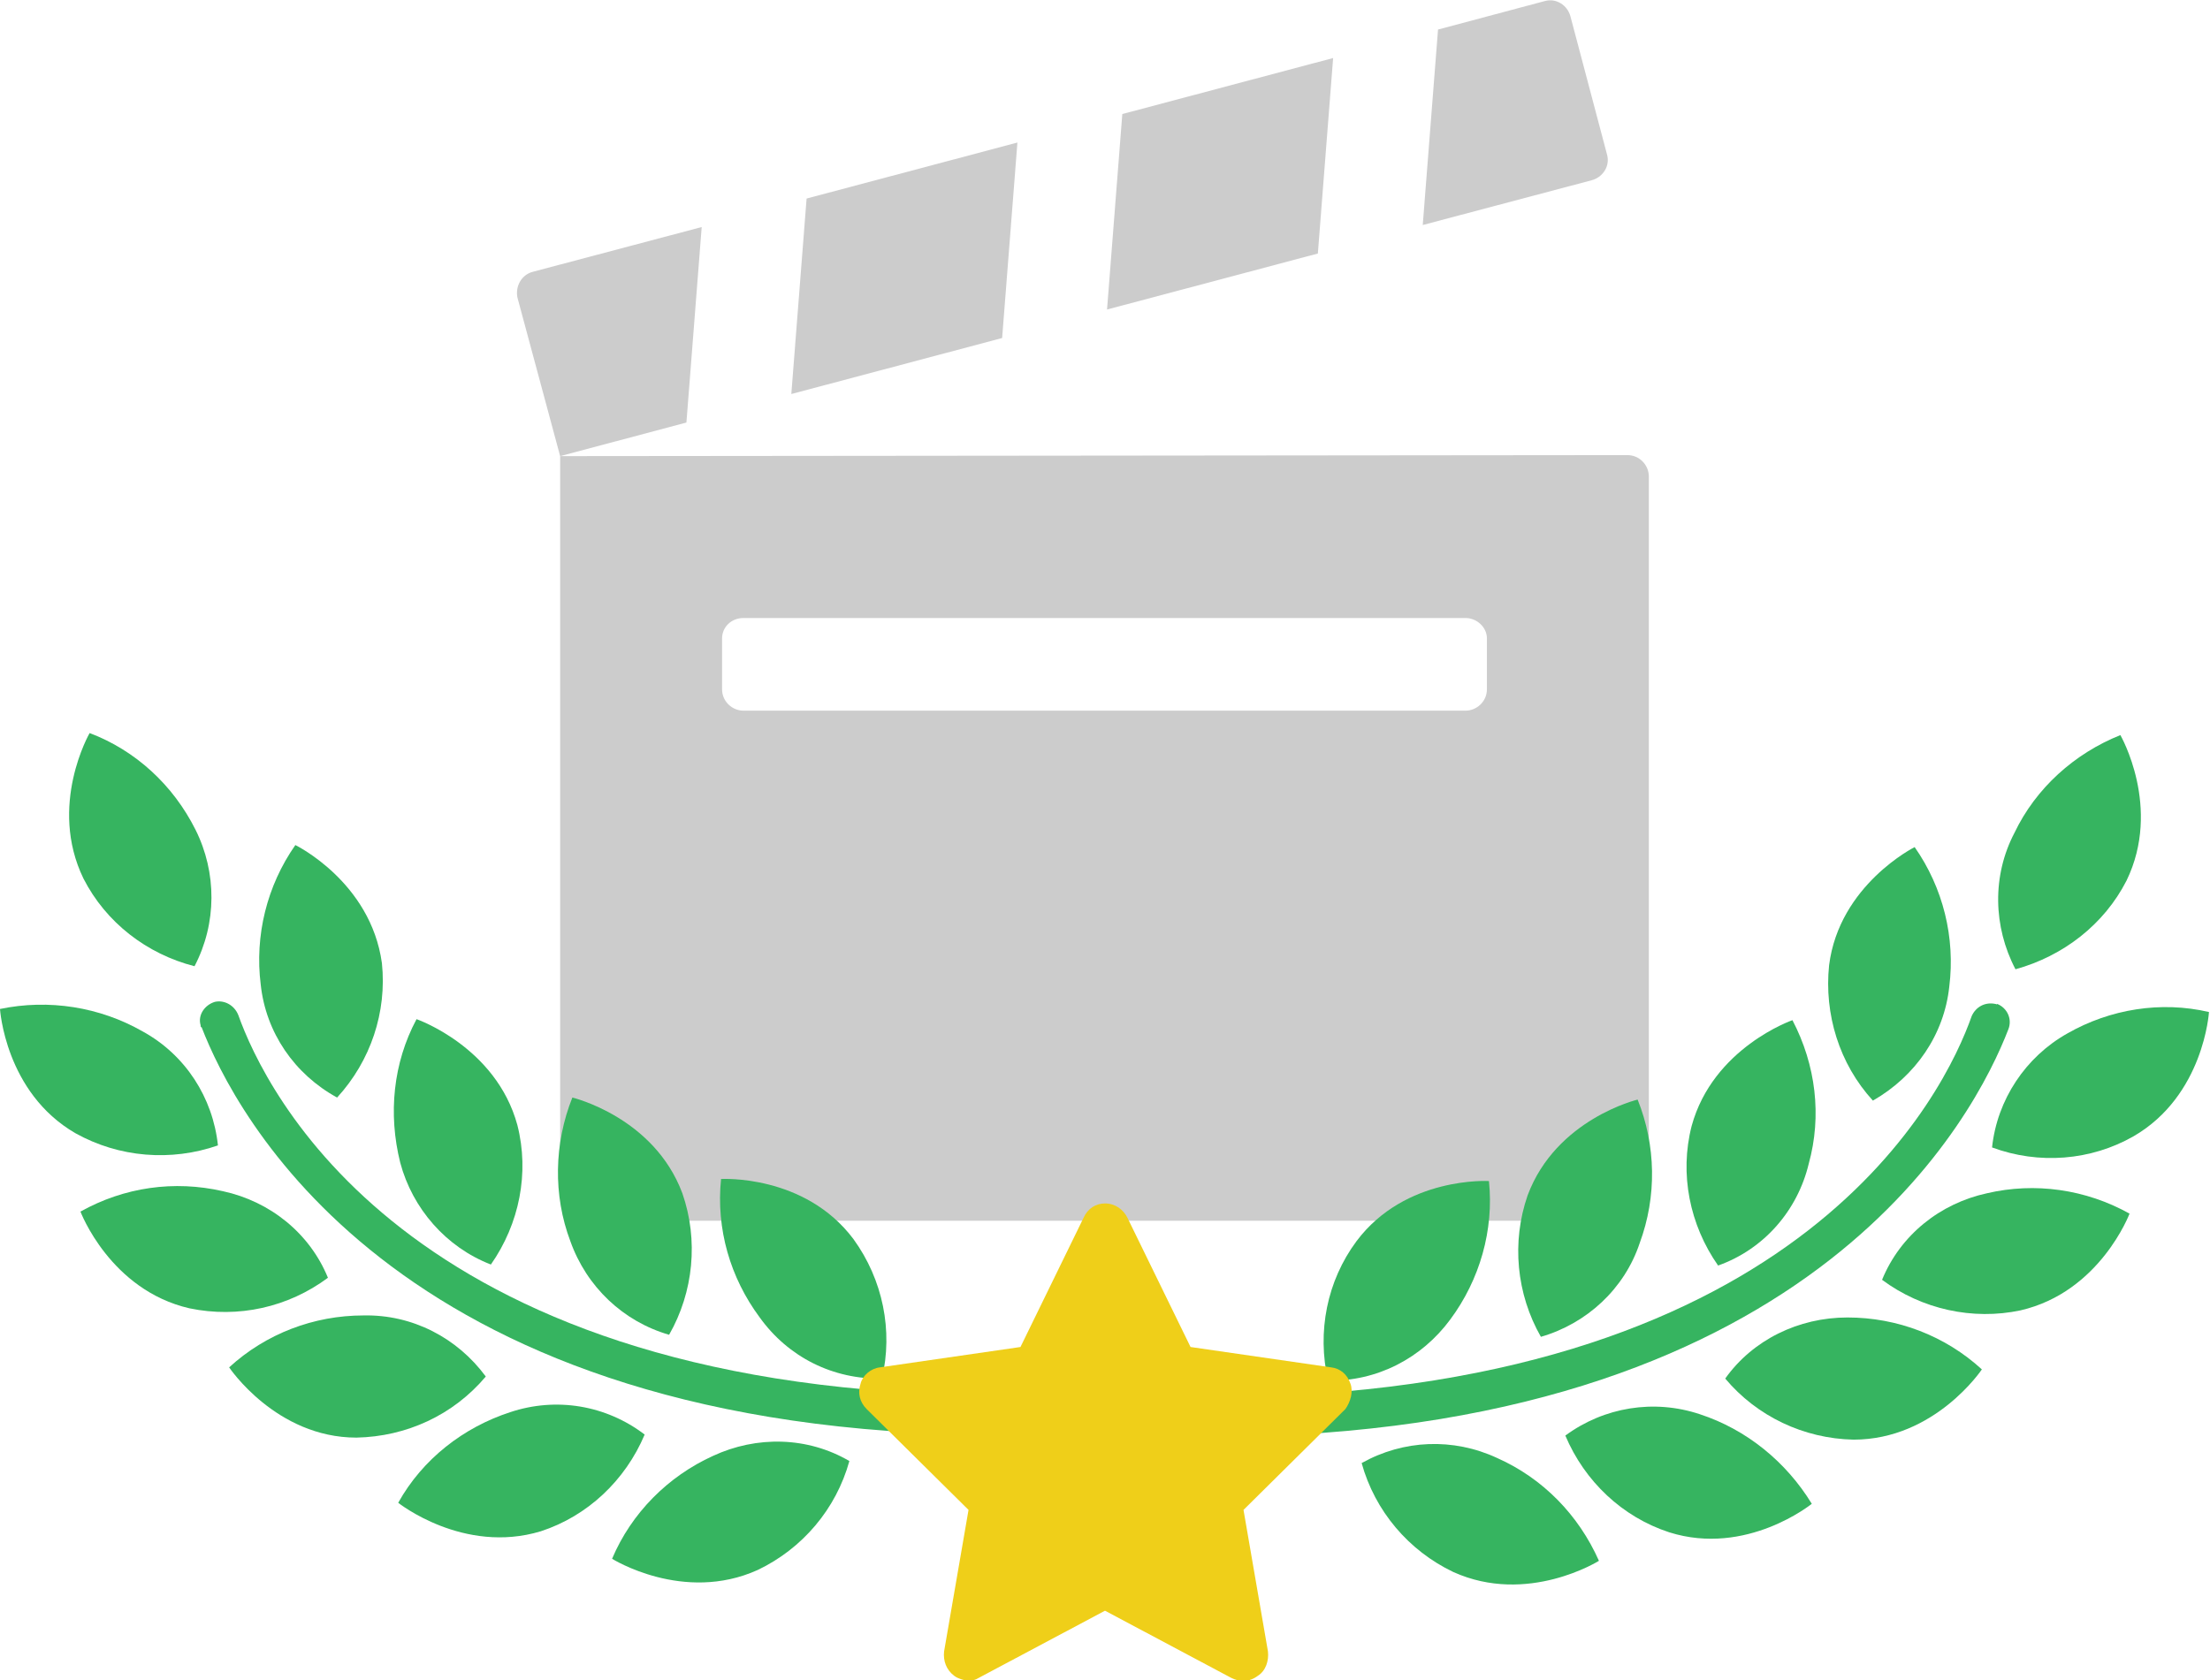
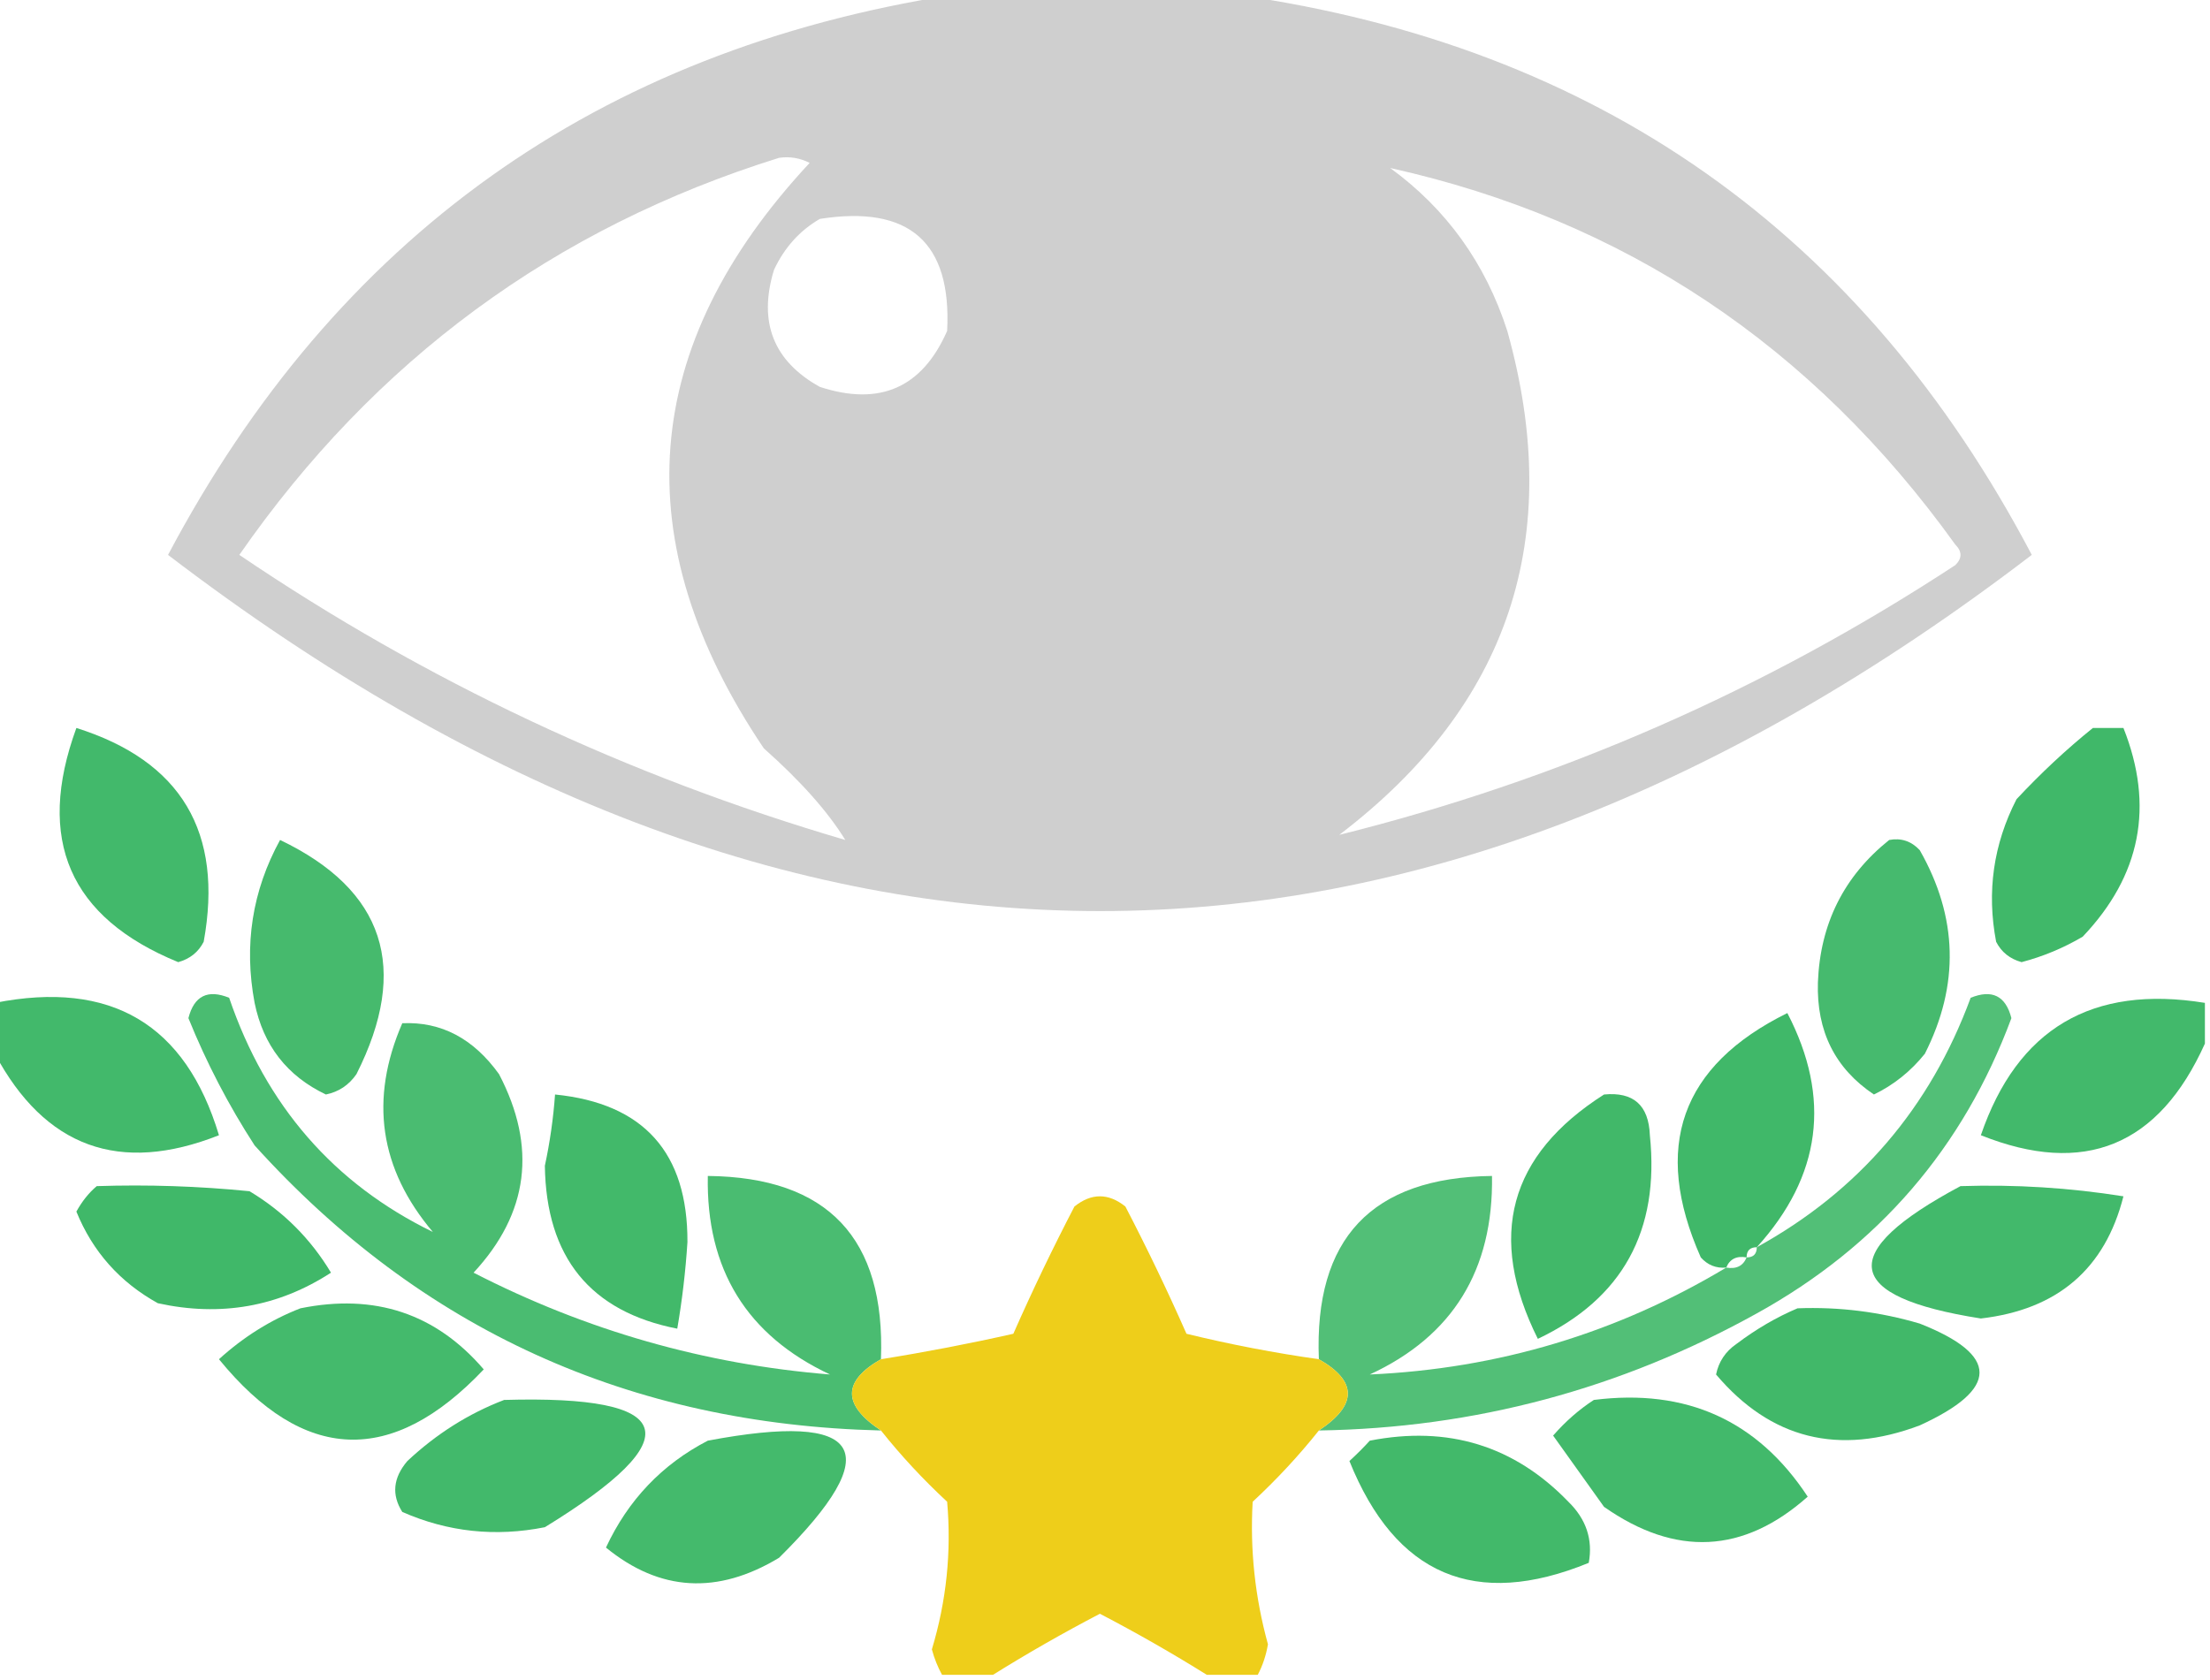
- <svg xmlns="http://www.w3.org/2000/svg" version="1.1" id="Calque_1" x="0px" y="0px" viewBox="0 0 217 165" style="enable-background:new 0 0 217 165;" xml:space="preserve">
-   <style type="text/css">
- 	.st0{fill:#CCCCCC;}
- 	.st1{fill:#36B460;}
- 	.st2{fill:#EFCF19;}
- </style>
-   <path class="st0" d="M50.8,29.2L55,44.8l12.4-3.3l1.5-19.2l-16.6,4.4C51.2,27,50.6,28.1,50.8,29.2z" />
-   <path class="st0" d="M79.2,19.5l-1.5,19.2l20.7-5.5l1.5-19.2L79.2,19.5z" />
-   <path class="st0" d="M110.2,11.2l-1.5,19.2l20.7-5.5l1.5-19.2L110.2,11.2z" />
-   <path class="st0" d="M141.2,2.9l-1.5,19.2l16.6-4.4c1.1-0.3,1.8-1.4,1.5-2.5l-3.6-13.6c-0.3-1.1-1.4-1.8-2.5-1.5L141.2,2.9z" />
-   <path class="st0" d="M55,44.8v70.8c0,2.4,1.9,4.3,4.3,4.3h98.3c2.4,0,4.3-1.9,4.3-4.3V46.8c0-1.1-0.9-2.1-2.1-2.1L55,44.8z   M143.9,69.8H73c-1.1,0-2.1-0.9-2.1-2.1v-5c0-1.1,0.9-2,2.1-2h70.9c1.1,0,2.1,0.9,2.1,2c0,0,0,0,0,0v5C146,68.9,145,69.8,143.9,69.8  L143.9,69.8z" />
+ <svg xmlns="http://www.w3.org/2000/svg" version="1.1" width="217px" height="165px" style="shape-rendering:geometricPrecision; text-rendering:geometricPrecision; image-rendering:optimizeQuality; fill-rule:evenodd; clip-rule:evenodd">
  <g>
-     <path class="st1" d="M203,101.5c-4.1,2.3-6.9,6.5-7.4,11.2c4.6,1.7,9.7,1.3,13.9-1.1c6.9-4,7.4-12.2,7.4-12.2   C212.2,98.3,207.2,99.1,203,101.5z" />
-     <path class="st1" d="M191.4,96.9c0.6-4.8-0.6-9.7-3.4-13.7c0,0-7.4,3.7-8.4,11.6c-0.5,4.8,1,9.7,4.3,13.3   C188.1,105.7,190.9,101.6,191.4,96.9z" />
-     <path class="st1" d="M177.6,114.3c1.3-4.7,0.7-9.7-1.6-14.1c0,0-7.8,2.7-9.9,10.4c-1.2,4.7-0.2,9.7,2.6,13.7   C173.2,122.7,176.5,118.9,177.6,114.3z" />
-     <path class="st1" d="M161,122.1c1.7-4.6,1.6-9.6-0.2-14.1c0,0-8,1.9-10.8,9.4c-1.6,4.6-1.1,9.7,1.3,13.9   C155.8,130,159.5,126.6,161,122.1z" />
-     <path class="st1" d="M142.4,129.6c2.9-3.9,4.3-8.8,3.8-13.6c0,0-8.2-0.5-13,5.9c-2.9,3.9-3.9,8.9-2.8,13.7   C135.2,135.7,139.6,133.4,142.4,129.6z" />
-     <path class="st1" d="M208.8,86.5c3.5-7.2-0.6-14.3-0.6-14.3c-4.5,1.8-8.3,5.2-10.4,9.6c-2.2,4.2-2.1,9.2,0.1,13.4   C202.6,93.9,206.6,90.8,208.8,86.5z" />
-     <path class="st1" d="M195.1,117.2c-4.6,1-8.5,4.1-10.3,8.5c3.9,2.9,8.9,4,13.6,3c7.8-1.8,10.7-9.5,10.7-9.5   C204.8,116.8,199.8,116.1,195.1,117.2L195.1,117.2z" />
-     <path class="st1" d="M169.4,135.4c3.1,3.7,7.7,5.9,12.6,6c8,0,12.6-6.9,12.6-6.9c-3.6-3.3-8.3-5.1-13.2-5.1   C176.6,129.4,172.1,131.6,169.4,135.4L169.4,135.4z" />
-     <path class="st1" d="M166.9,138.9c-4.5-1.5-9.4-0.7-13.2,2.1c1.9,4.5,5.6,8,10.2,9.5c7.6,2.4,14-2.8,14-2.8   C175.4,143.6,171.5,140.4,166.9,138.9z" />
-     <path class="st1" d="M147,143.2c-4.3-2-9.2-1.8-13.3,0.5c1.3,4.7,4.6,8.6,9,10.7c7.3,3.3,14.3-1.1,14.3-1.1   C155,148.8,151.5,145.2,147,143.2z" />
-     <path class="st1" d="M195.9,98.6c-1-0.2-1.9,0.3-2.3,1.2c-2.6,7.4-16.4,36.3-71.6,37.4c-1.1,0-1.9,0.9-1.9,2c0,0,0,0,0,0   c0,1.1,0.9,1.9,1.9,1.9c0,0,0,0,0.1,0c56.5-1.2,71.9-31.7,75.1-40c0.4-1-0.1-2.1-1.1-2.5C196.1,98.7,196,98.6,195.9,98.6z" />
-     <path class="st1" d="M21.4,112.5c-0.5-4.7-3.2-8.9-7.4-11.2c-4.2-2.4-9.2-3.2-14-2.2c0,0,0.5,8.2,7.4,12.2   C11.7,113.7,16.8,114.1,21.4,112.5z" />
-     <path class="st1" d="M33.1,107.8c3.3-3.6,4.9-8.4,4.4-13.2C36.4,86.6,29,83,29,83c-2.8,4-4,8.9-3.4,13.7   C26.1,101.4,28.9,105.5,33.1,107.8z" />
-     <path class="st1" d="M48.2,124.2c2.8-4,3.8-9,2.6-13.7c-2.1-7.7-9.9-10.4-9.9-10.4c-2.3,4.3-2.8,9.3-1.6,14.1   C40.5,118.7,43.8,122.5,48.2,124.2z" />
-     <path class="st1" d="M65.7,131.1c2.4-4.2,2.9-9.3,1.3-13.9c-2.8-7.5-10.8-9.4-10.8-9.4c-1.8,4.5-1.9,9.6-0.2,14.1   C57.6,126.4,61.2,129.8,65.7,131.1z" />
-     <path class="st1" d="M86.6,135.4c1.1-4.7,0.1-9.7-2.8-13.7c-4.8-6.4-13-5.9-13-5.9c-0.5,4.9,0.9,9.7,3.8,13.6   C77.4,133.3,81.8,135.5,86.6,135.4z" />
-     <path class="st1" d="M19.1,94.9c2.2-4.2,2.2-9.2,0.1-13.4c-2.2-4.4-5.9-7.8-10.4-9.5c0,0-4.1,7.1-0.6,14.3   C10.4,90.6,14.4,93.7,19.1,94.9z" />
-     <path class="st1" d="M21.9,117c-4.8-1.1-9.7-0.4-14,2c0,0,2.9,7.7,10.7,9.5c4.8,1,9.7-0.1,13.6-3C30.4,121.1,26.5,118,21.9,117z" />
-     <path class="st1" d="M47.7,135.2c-2.8-3.8-7.2-6.1-12-6c-4.9,0-9.6,1.8-13.2,5.1c0,0,4.6,6.9,12.5,6.9   C39.9,141.1,44.5,139,47.7,135.2z" />
-     <path class="st1" d="M50.1,138.7c-4.6,1.5-8.6,4.6-11,8.9c0,0,6.4,5.1,14,2.8c4.6-1.5,8.3-5,10.2-9.5   C59.5,138,54.6,137.2,50.1,138.7z" />
-     <path class="st1" d="M70,143c-4.4,2-8,5.6-9.9,10.1c0,0,7,4.4,14.3,1.1c4.4-2.1,7.7-6,9-10.7C79.3,141.1,74.3,141,70,143L70,143z" />
-     <path class="st1" d="M21.1,98.4c-1,0.3-1.7,1.3-1.4,2.3c0,0.1,0,0.2,0.1,0.2c3.2,8.3,18.6,38.8,75.1,40c1.1,0,2-0.8,2-1.9   c0-1.1-0.8-2-1.9-2c0,0,0,0,0,0C39.7,135.9,26,107,23.4,99.7C23,98.7,22,98.2,21.1,98.4z" />
+     <path style="opacity:0.945" fill="#cccccc" d="M 93.5,-0.5 C 102.833,-0.5 112.167,-0.5 121.5,-0.5C 156.871,4.537 182.871,22.87 199.5,54.5C 138.546,101.147 77.546,101.147 16.5,54.5C 33.007,23.324 58.674,4.991 93.5,-0.5 Z M 76.5,15.5 C 77.552,15.351 78.552,15.517 79.5,16C 62.778,33.947 61.278,53.114 75,73.5C 78.618,76.712 81.284,79.712 83,82.5C 61.631,76.23 41.797,66.897 23.5,54.5C 36.774,35.379 54.441,22.379 76.5,15.5 Z M 136.5,16.5 C 159.45,21.598 177.95,33.932 192,53.5C 192.667,54.167 192.667,54.833 192,55.5C 173.272,67.785 153.105,76.618 131.5,82C 148.179,69.295 153.679,52.795 148,32.5C 145.86,25.863 142.027,20.53 136.5,16.5 Z M 80.5,21.5 C 89.282,20.122 93.449,23.789 93,32.5C 90.549,38.089 86.383,39.922 80.5,38C 75.931,35.459 74.431,31.625 76,26.5C 77.025,24.313 78.525,22.646 80.5,21.5 Z" />
  </g>
-   <path class="st2" d="M132.6,135.9c-0.3-0.9-1-1.5-1.9-1.6l-13.8-2l-6.2-12.7c-0.4-0.8-1.2-1.4-2.2-1.4c-0.9,0-1.7,0.5-2.1,1.4  l-6.2,12.7l-13.8,2c-0.9,0.1-1.7,0.8-1.9,1.6c-0.3,0.9-0.1,1.8,0.6,2.5l10,9.9l-2.4,13.9c-0.1,0.9,0.2,1.8,1,2.4  c0.4,0.3,0.9,0.4,1.3,0.5c0.4,0,0.8-0.1,1.1-0.3l12.4-6.6l12.4,6.6c0.4,0.2,0.8,0.3,1.2,0.3c0.5,0,1-0.2,1.4-0.5  c0.8-0.5,1.1-1.5,1-2.4l-2.4-13.9l10-9.9C132.6,137.7,132.9,136.7,132.6,135.9L132.6,135.9z" />
+   <g>
+     <path style="opacity:0.932" fill="#35b460" d="M 7.5,71.5 C 17.794,74.743 21.96,81.743 20,92.5C 19.481,93.516 18.647,94.182 17.5,94.5C 6.822,90.136 3.489,82.469 7.5,71.5 Z" />
+   </g>
+   <g>
+     <path style="opacity:0.944" fill="#35b460" d="M 205.5,71.5 C 206.5,71.5 207.5,71.5 208.5,71.5C 211.544,79.162 210.211,85.995 204.5,92C 202.61,93.112 200.61,93.946 198.5,94.5C 197.353,94.182 196.519,93.516 196,92.5C 195.063,87.597 195.73,82.93 198,78.5C 200.396,75.933 202.896,73.6 205.5,71.5 Z" />
+   </g>
+   <g>
+     <path style="opacity:0.915" fill="#35b460" d="M 27.5,82.5 C 37.76,87.414 40.26,95.081 35,105.5C 34.261,106.574 33.261,107.241 32,107.5C 28.187,105.683 25.854,102.683 25,98.5C 23.932,92.825 24.765,87.492 27.5,82.5 Z" />
+   </g>
+   <g>
+     <path style="opacity:0.914" fill="#35b460" d="M 185.5,82.5 C 186.675,82.281 187.675,82.614 188.5,83.5C 192.251,90.085 192.418,96.752 189,103.5C 187.611,105.227 185.944,106.561 184,107.5C 180.19,104.95 178.357,101.284 178.5,96.5C 178.718,90.73 181.052,86.063 185.5,82.5 Z" />
+   </g>
+   <g>
+     <path style="opacity:0.932" fill="#35b460" d="M -0.5,98.5 C 10.879,96.245 18.212,100.578 21.5,111.5C 11.746,115.361 4.413,112.694 -0.5,103.5C -0.5,101.833 -0.5,100.167 -0.5,98.5 Z" />
+   </g>
+   <g>
+     <path style="opacity:0.894" fill="#35b460" d="M 86.5,133.5 C 82.71,135.662 82.71,137.995 86.5,140.5C 61.817,139.903 41.317,130.569 25,112.5C 22.443,108.554 20.276,104.387 18.5,100C 19.059,97.812 20.393,97.146 22.5,98C 26.111,108.593 32.778,116.26 42.5,121C 37.257,114.801 36.257,107.968 39.5,100.5C 43.312,100.326 46.479,101.993 49,105.5C 52.742,112.667 51.909,119.167 46.5,125C 57.55,130.678 69.217,134.011 81.5,135C 73.325,131.164 69.325,124.664 69.5,115.5C 81.286,115.621 86.953,121.621 86.5,133.5 Z" />
+   </g>
+   <g>
+     <path style="opacity:0.854" fill="#35b460" d="M 129.5,140.5 C 133.29,137.995 133.29,135.662 129.5,133.5C 129.017,121.65 134.684,115.65 146.5,115.5C 146.647,124.732 142.647,131.232 134.5,135C 147.105,134.435 158.771,130.935 169.5,124.5C 170.492,124.672 171.158,124.338 171.5,123.5C 172.167,123.5 172.5,123.167 172.5,122.5C 182.516,116.979 189.516,108.813 193.5,98C 195.607,97.146 196.941,97.812 197.5,100C 192.771,112.732 184.438,122.399 172.5,129C 159.124,136.427 144.791,140.261 129.5,140.5 Z" />
+   </g>
+   <g>
+     <path style="opacity:0.932" fill="#35b460" d="M 216.5,98.5 C 216.5,99.833 216.5,101.167 216.5,102.5C 211.977,112.56 204.644,115.56 194.5,111.5C 198.085,101.035 205.418,96.701 216.5,98.5 Z" />
+   </g>
+   <g>
+     <path style="opacity:0.943" fill="#35b460" d="M 172.5,122.5 C 171.833,122.5 171.5,122.833 171.5,123.5C 170.508,123.328 169.842,123.662 169.5,124.5C 168.504,124.586 167.671,124.252 167,123.5C 162.199,112.671 165.032,104.671 175.5,99.5C 179.832,107.845 178.832,115.512 172.5,122.5 Z" />
+   </g>
+   <g>
+     <path style="opacity:0.937" fill="#35b460" d="M 54.5,107.5 C 63.204,108.372 67.537,113.206 67.5,122C 67.316,124.865 66.982,127.698 66.5,130.5C 57.961,128.825 53.628,123.492 53.5,114.5C 53.997,112.182 54.331,109.848 54.5,107.5 Z" />
+   </g>
+   <g>
+     <path style="opacity:0.939" fill="#35b460" d="M 157.5,107.5 C 160.388,107.22 161.888,108.553 162,111.5C 162.979,120.886 159.312,127.553 151,131.5C 145.991,121.449 148.157,113.449 157.5,107.5 Z" />
+   </g>
+   <g>
+     <path style="opacity:0.945" fill="#35b460" d="M 9.5,116.5 C 14.511,116.334 19.511,116.501 24.5,117C 27.833,119 30.5,121.667 32.5,125C 27.334,128.354 21.668,129.354 15.5,128C 11.764,125.931 9.097,122.931 7.5,119C 8.056,117.989 8.722,117.156 9.5,116.5 Z" />
+   </g>
+   <g>
+     <path style="opacity:0.932" fill="#35b460" d="M 192.5,116.5 C 197.88,116.324 203.213,116.658 208.5,117.5C 206.694,124.627 202.028,128.627 194.5,129.5C 180.917,127.371 180.251,123.038 192.5,116.5 Z" />
+   </g>
+   <g>
+     <path style="opacity:0.995" fill="#eece19" d="M 129.5,133.5 C 133.29,135.662 133.29,137.995 129.5,140.5C 127.539,142.963 125.372,145.297 123,147.5C 122.729,152.219 123.229,156.885 124.5,161.5C 124.315,162.584 123.982,163.584 123.5,164.5C 121.833,164.5 120.167,164.5 118.5,164.5C 115.128,162.394 111.628,160.394 108,158.5C 104.372,160.394 100.872,162.394 97.5,164.5C 95.833,164.5 94.167,164.5 92.5,164.5C 92.077,163.735 91.743,162.902 91.5,162C 92.933,157.243 93.433,152.41 93,147.5C 90.628,145.297 88.461,142.963 86.5,140.5C 82.71,137.995 82.71,135.662 86.5,133.5C 90.841,132.807 95.175,131.974 99.5,131C 101.356,126.788 103.356,122.621 105.5,118.5C 107.167,117.167 108.833,117.167 110.5,118.5C 112.644,122.621 114.644,126.788 116.5,131C 120.803,132.05 125.137,132.884 129.5,133.5 Z" />
+   </g>
+   <g>
+     <path style="opacity:0.923" fill="#35b460" d="M 29.5,128.5 C 36.8,127.016 42.8,129.016 47.5,134.5C 38.481,144.023 29.815,143.69 21.5,133.5C 23.928,131.295 26.595,129.628 29.5,128.5 Z" />
+   </g>
+   <g>
+     <path style="opacity:0.939" fill="#35b460" d="M 176.5,128.5 C 180.582,128.344 184.582,128.844 188.5,130C 196.324,133.086 196.324,136.419 188.5,140C 180.531,143.002 173.864,141.335 168.5,135C 168.759,133.739 169.426,132.739 170.5,132C 172.432,130.541 174.432,129.375 176.5,128.5 Z" />
+   </g>
+   <g>
+     <path style="opacity:0.93" fill="#35b460" d="M 49.5,137.5 C 66.536,137.008 67.87,141.174 53.5,150C 48.64,150.968 43.974,150.468 39.5,148.5C 38.432,146.813 38.599,145.146 40,143.5C 42.843,140.837 46.009,138.837 49.5,137.5 Z" />
+   </g>
+   <g>
+     <path style="opacity:0.93" fill="#35b460" d="M 156.5,137.5 C 165.578,136.349 172.578,139.516 177.5,147C 171.203,152.596 164.536,152.929 157.5,148C 155.833,145.667 154.167,143.333 152.5,141C 153.731,139.595 155.064,138.429 156.5,137.5 Z" />
+   </g>
+   <g>
+     <path style="opacity:0.922" fill="#35b460" d="M 69.5,141.5 C 84.829,138.602 87.162,142.436 76.5,153C 70.447,156.654 64.781,156.321 59.5,152C 61.676,147.325 65.01,143.825 69.5,141.5 Z" />
+   </g>
+   <g>
+     <path style="opacity:0.934" fill="#35b460" d="M 134.5,141.5 C 142.187,139.996 148.687,141.996 154,147.5C 155.751,149.212 156.418,151.212 156,153.5C 144.858,158.061 137.024,154.728 132.5,143.5C 133.243,142.818 133.909,142.151 134.5,141.5 Z" />
+   </g>
</svg>
